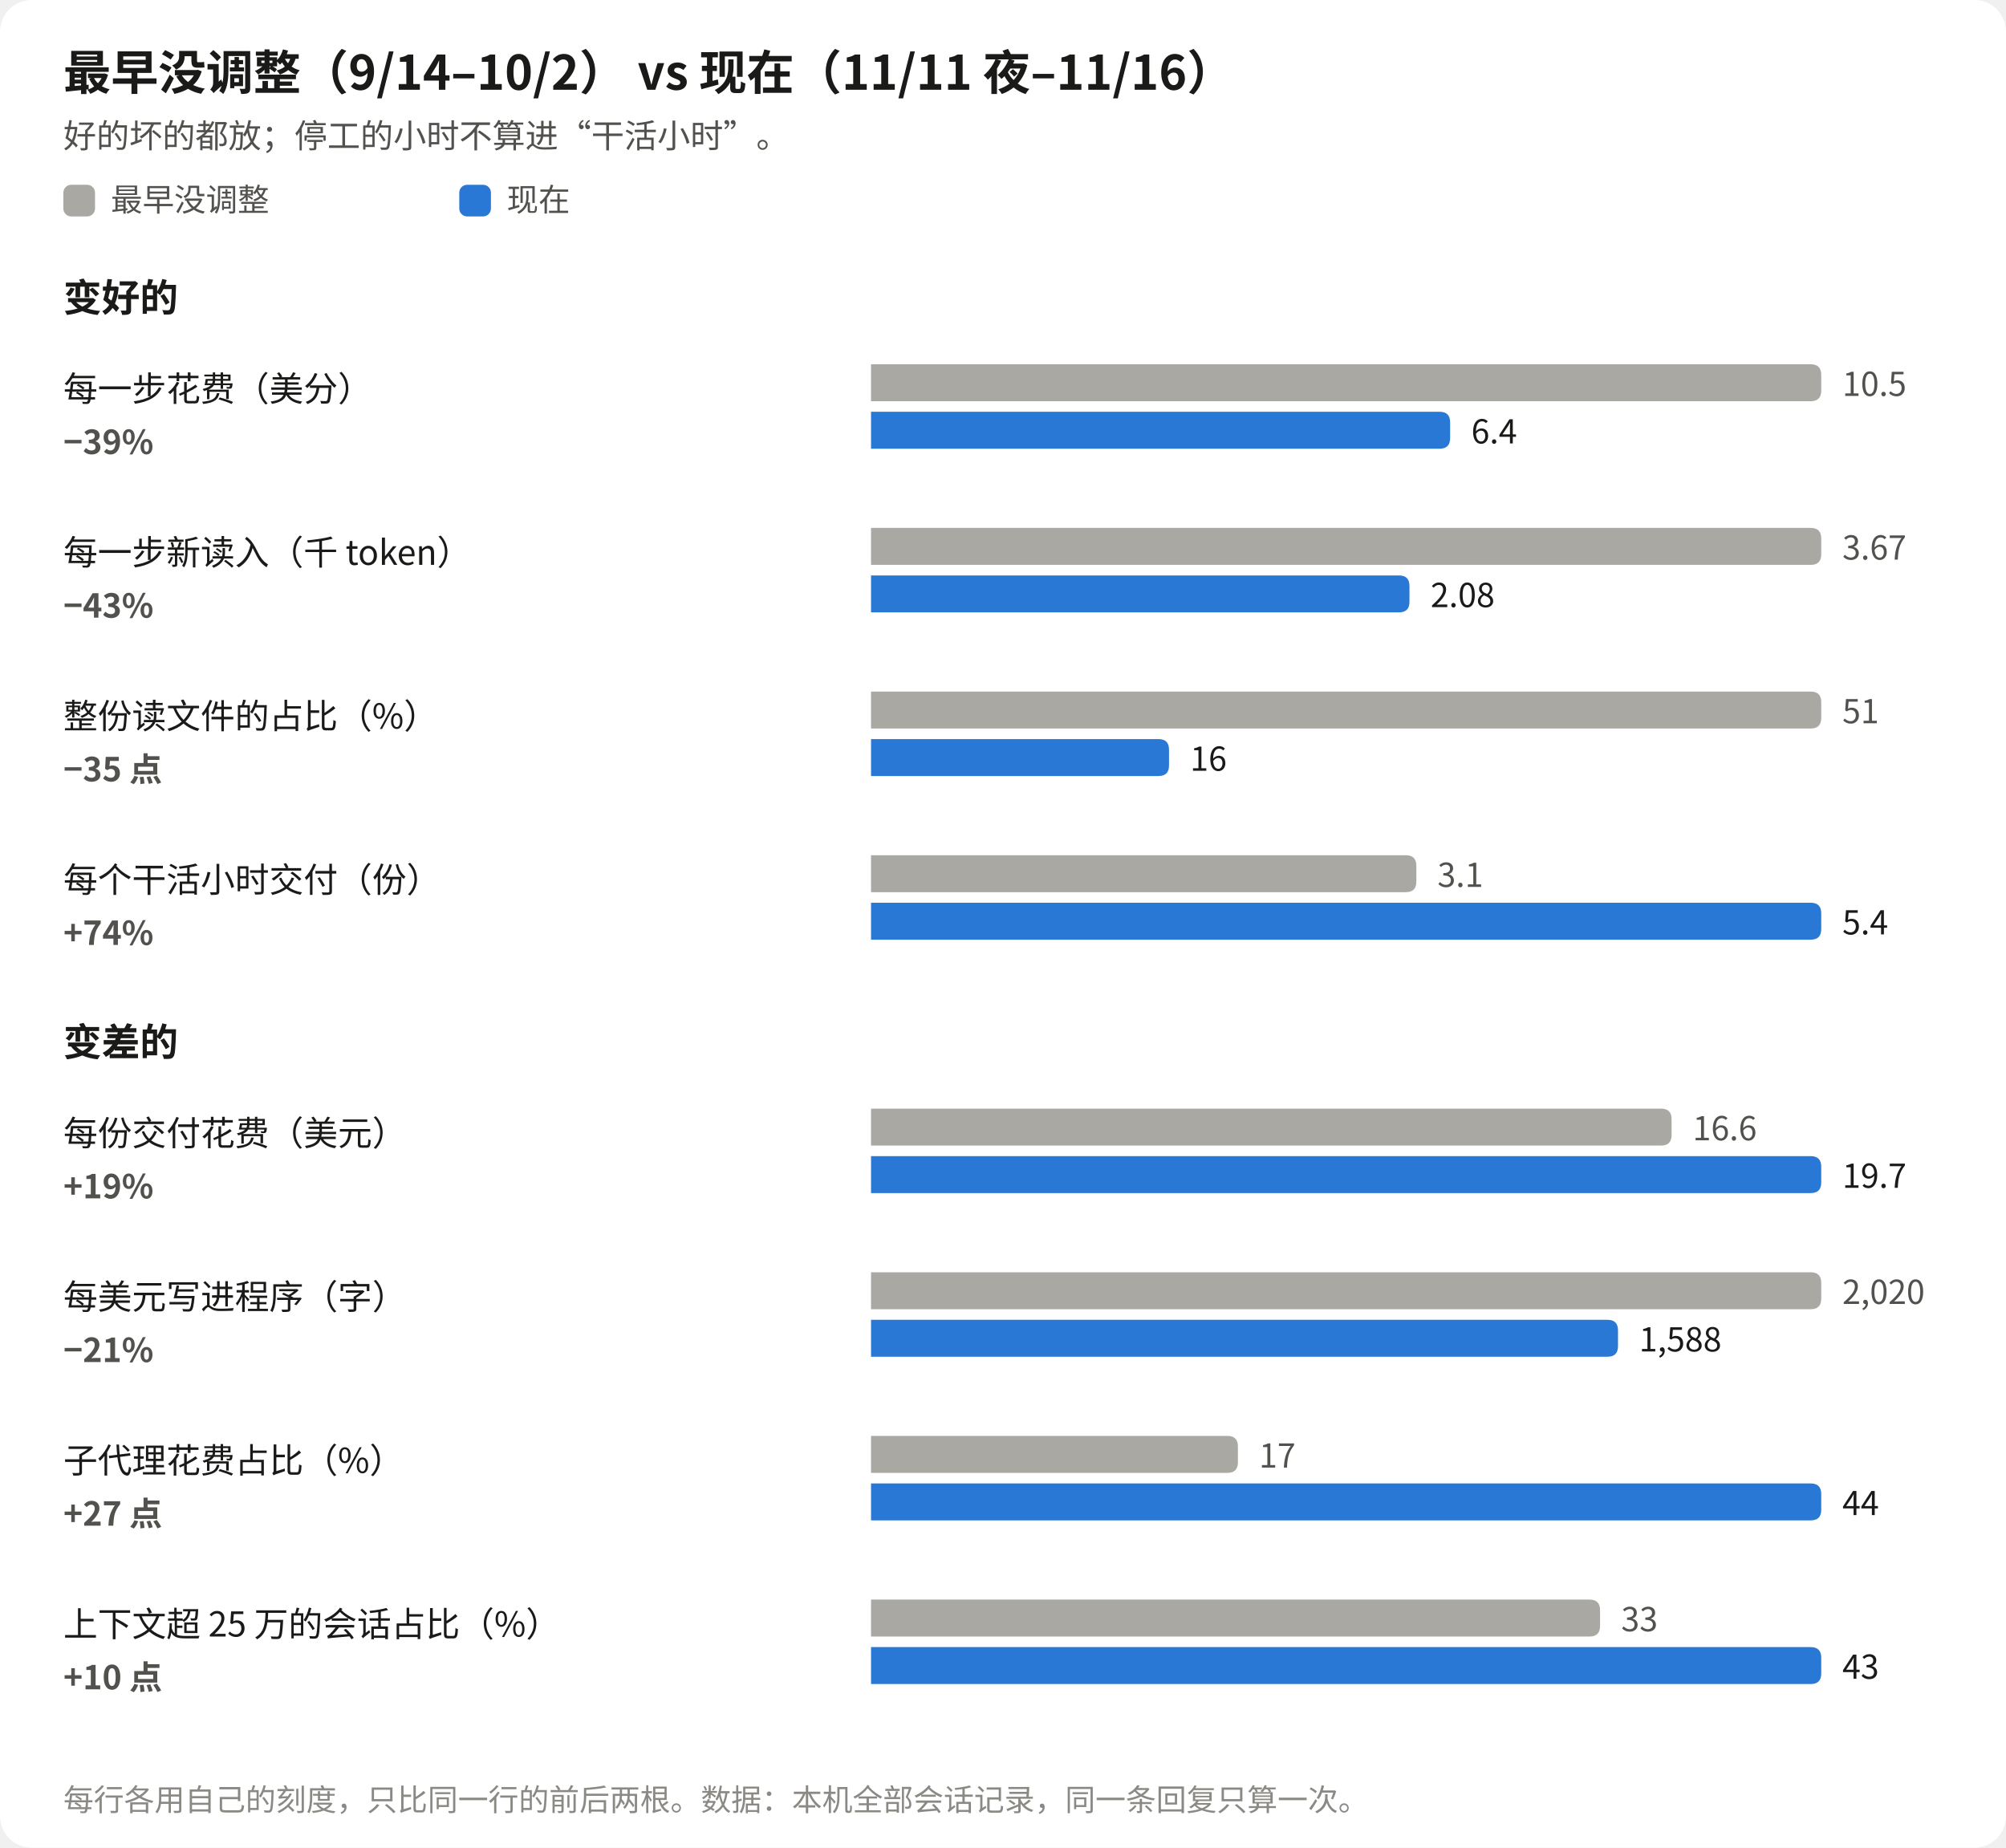
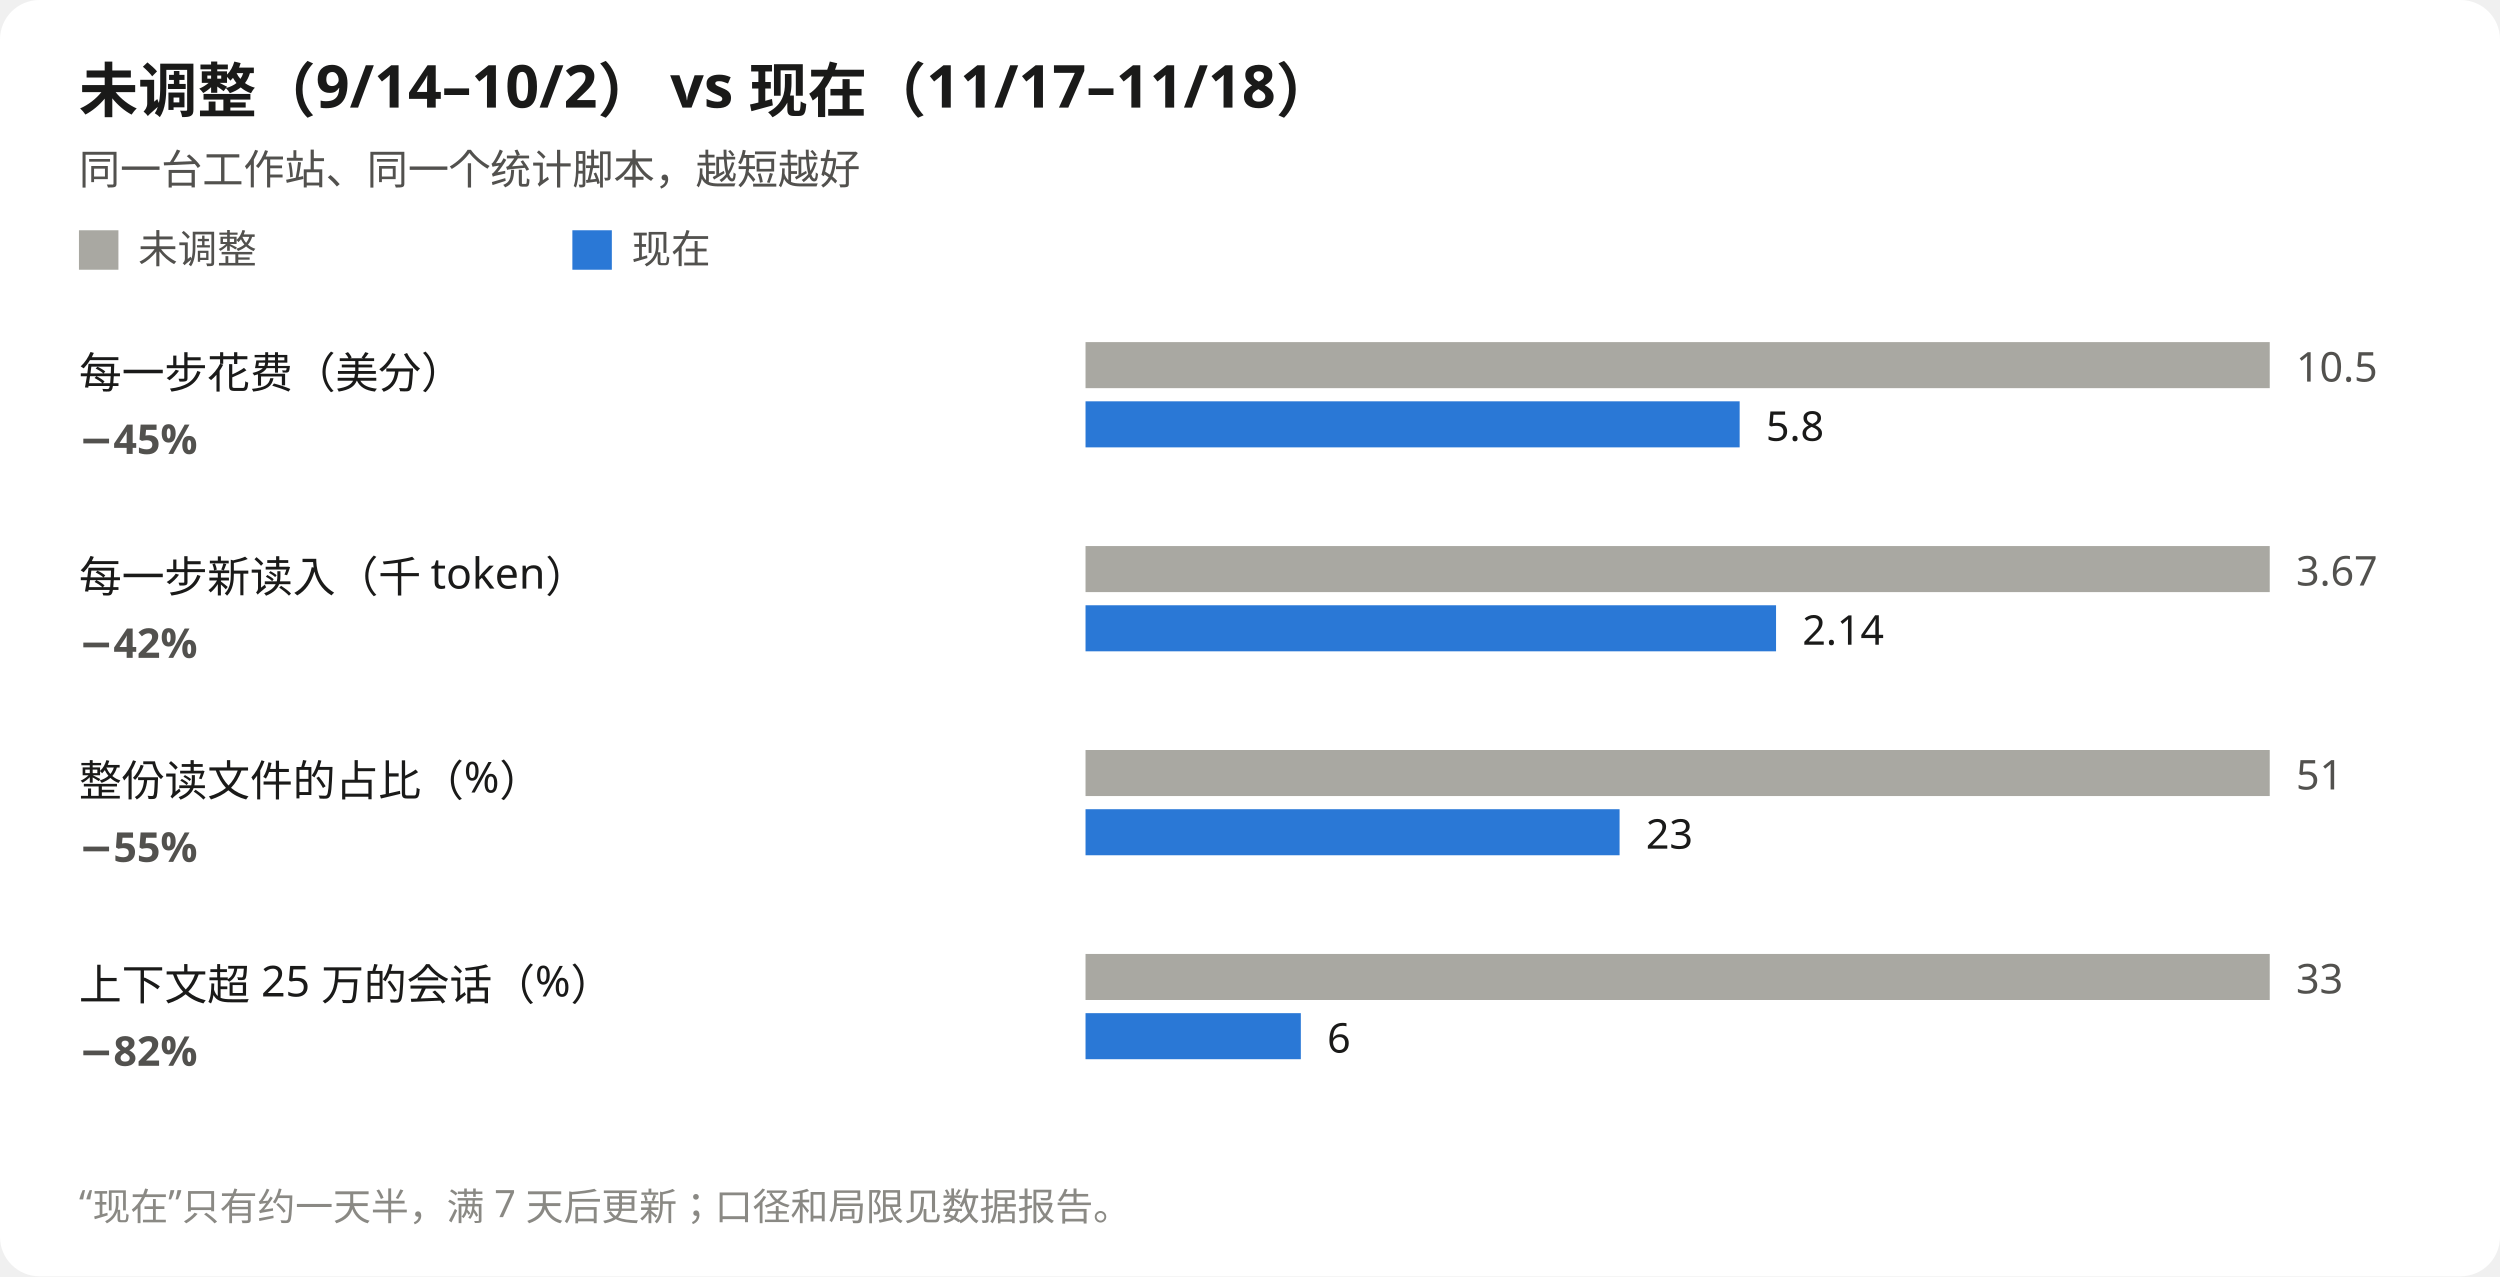
- <svg xmlns="http://www.w3.org/2000/svg" width="760" height="700" viewBox="0 0 760 700" font-family="'PingFang SC','Microsoft YaHei','Noto Sans CJK SC','Noto Sans SC',system-ui,sans-serif">
-   <rect width="760" height="700" rx="12" fill="#ffffff" />
-   <text x="24" y="34" font-size="18" fill="#1a1a19" font-weight="700">最早没调整（9/14–10/2） vs 现在（11/11 夜–11/16）</text>
-   <text x="24" y="56" font-size="12.5" fill="#52514e">好的坏的都放；停工的小时不算进“干活小时”。</text>
-   <rect x="24" y="70" width="12" height="12" rx="3" fill="#a9a8a2" />
-   <text x="42" y="80" font-size="12" fill="#52514e">最早没调整</text>
-   <rect x="174" y="70" width="12" height="12" rx="3" fill="#2a78d6" />
+ <svg xmlns="http://www.w3.org/2000/svg" width="760" height="388" viewBox="0 0 760 388" font-family="system-ui,sans-serif">
+   <rect width="760" height="388" rx="12" fill="#ffffff" />
+   <text x="24" y="34" font-size="18" fill="#1a1a19" font-weight="700">未调整（9/14–10/2） vs 现在（11/17–11/18）</text>
+   <text x="24" y="56" font-size="12.5" fill="#52514e">同一台工作站、同一个统计脚本，越短越好</text>
+   <rect x="24" y="70" width="12" height="12" fill="#a9a8a2" />
+   <text x="42" y="80" font-size="12" fill="#52514e">未调整</text>
+   <rect x="174" y="70" width="12" height="12" fill="#2a78d6" />
  <text x="192" y="80" font-size="12" fill="#52514e">现在</text>
-   <text x="24" y="118" font-size="14.5" fill="#1a1a19" font-weight="700">变好的</text>
-   <text x="24" y="152" font-size="13" fill="#1a1a19">每一步花费（美分）</text>
-   <text x="24" y="172" font-size="12.5" fill="#52514e" font-weight="700">−39%</text>
-   <path d="M330,138H686q4,0 4,4V148q0,4 -4,4H330Z" fill="#a9a8a2" />
-   <text x="698" y="150" font-size="12.5" fill="#52514e">10.5</text>
-   <path d="M330,156H545.4q4,0 4,4V166q0,4 -4,4H330Z" fill="#2a78d6" />
-   <text x="557.4" y="168" font-size="12.5" fill="#1a1a19">6.4</text>
-   <text x="24" y="214" font-size="13" fill="#1a1a19">每一步新读入（千 token）</text>
-   <text x="24" y="234" font-size="12.5" fill="#52514e" font-weight="700">−43%</text>
-   <path d="M330,200H686q4,0 4,4V210q0,4 -4,4H330Z" fill="#a9a8a2" />
-   <text x="698" y="212" font-size="12.5" fill="#52514e">3.67</text>
-   <path d="M330,218H530.0q4,0 4,4V228q0,4 -4,4H330Z" fill="#2a78d6" />
-   <text x="542.0" y="230" font-size="12.5" fill="#1a1a19">2.08</text>
-   <text x="24" y="276" font-size="13" fill="#1a1a19">整份读文件的占比（%）</text>
-   <text x="24" y="296" font-size="12.5" fill="#52514e" font-weight="700">−35 点</text>
-   <path d="M330,262H686q4,0 4,4V272q0,4 -4,4H330Z" fill="#a9a8a2" />
-   <text x="698" y="274" font-size="12.5" fill="#52514e">51</text>
-   <path d="M330,280H438.9q4,0 4,4V290q0,4 -4,4H330Z" fill="#2a78d6" />
-   <text x="450.9" y="292" font-size="12.5" fill="#1a1a19">16</text>
-   <text x="24" y="338" font-size="13" fill="#1a1a19">每个干活小时交付（份）</text>
-   <text x="24" y="358" font-size="12.5" fill="#52514e" font-weight="700">+74%</text>
-   <path d="M330,324H532.6q4,0 4,4V334q0,4 -4,4H330Z" fill="#a9a8a2" />
-   <text x="544.6" y="336" font-size="12.5" fill="#52514e">3.1</text>
-   <path d="M330,342H686q4,0 4,4V352q0,4 -4,4H330Z" fill="#2a78d6" />
-   <text x="698" y="354" font-size="12.5" fill="#1a1a19">5.4</text>
-   <text x="24" y="400" font-size="14.5" fill="#1a1a19" font-weight="700">变差的</text>
-   <text x="24" y="434" font-size="13" fill="#1a1a19">每份交付花费（美元）</text>
-   <text x="24" y="454" font-size="12.5" fill="#52514e" font-weight="700">+19%</text>
-   <path d="M330,420H629.3q4,0 4,4V430q0,4 -4,4H330Z" fill="#a9a8a2" />
-   <text x="641.3" y="432" font-size="12.5" fill="#52514e">16.6</text>
-   <path d="M330,438H686q4,0 4,4V448q0,4 -4,4H330Z" fill="#2a78d6" />
-   <text x="698" y="450" font-size="12.5" fill="#1a1a19">19.7</text>
-   <text x="24" y="496" font-size="13" fill="#1a1a19">每美元写进程序（字）</text>
-   <text x="24" y="516" font-size="12.5" fill="#52514e" font-weight="700">−21%</text>
-   <path d="M330,482H686q4,0 4,4V492q0,4 -4,4H330Z" fill="#a9a8a2" />
-   <text x="698" y="494" font-size="12.5" fill="#52514e">2,020</text>
-   <path d="M330,500H609.0q4,0 4,4V510q0,4 -4,4H330Z" fill="#2a78d6" />
-   <text x="621.0" y="512" font-size="12.5" fill="#1a1a19">1,588</text>
-   <text x="24" y="558" font-size="13" fill="#1a1a19">子代理花费占比（%）</text>
-   <text x="24" y="578" font-size="12.5" fill="#52514e" font-weight="700">+27 点</text>
-   <path d="M330,544H465.0q4,0 4,4V554q0,4 -4,4H330Z" fill="#a9a8a2" />
-   <text x="477.0" y="556" font-size="12.5" fill="#52514e">17</text>
-   <path d="M330,562H686q4,0 4,4V572q0,4 -4,4H330Z" fill="#2a78d6" />
-   <text x="698" y="574" font-size="12.5" fill="#1a1a19">44</text>
-   <text x="24" y="620" font-size="13" fill="#1a1a19">上下文超 25 万的会话占比（%）</text>
-   <text x="24" y="640" font-size="12.5" fill="#52514e" font-weight="700">+10 点</text>
-   <path d="M330,606H602.2q4,0 4,4V616q0,4 -4,4H330Z" fill="#a9a8a2" />
-   <text x="614.2" y="618" font-size="12.5" fill="#52514e">33</text>
-   <path d="M330,624H686q4,0 4,4V634q0,4 -4,4H330Z" fill="#2a78d6" />
-   <text x="698" y="636" font-size="12.5" fill="#1a1a19">43</text>
-   <text x="24" y="686" font-size="11.5" fill="#8a8984">每行各用自己的刻度，只比同一行的前后两根。数据：本机全部会话记录，同一条回复只算一次。</text>
+   <text x="24" y="118" font-size="13" fill="#1a1a19">每一步花费（美分）</text>
+   <text x="24" y="138" font-size="12.5" fill="#52514e" font-weight="700">−45%</text>
+   <rect x="330" y="104" width="360" height="14" fill="#a9a8a2" />
+   <text x="698" y="116" font-size="12.5" fill="#52514e">10.5</text>
+   <rect x="330" y="122" width="198.857" height="14" fill="#2a78d6" />
+   <text x="536.857" y="134" font-size="12.5" fill="#1a1a19">5.8</text>
+   <text x="24" y="180" font-size="13" fill="#1a1a19">每一步新读入（千 token）</text>
+   <text x="24" y="200" font-size="12.5" fill="#52514e" font-weight="700">−42%</text>
+   <rect x="330" y="166" width="360" height="14" fill="#a9a8a2" />
+   <text x="698" y="178" font-size="12.5" fill="#52514e">3.67</text>
+   <rect x="330" y="184" width="209.918" height="14" fill="#2a78d6" />
+   <text x="547.918" y="196" font-size="12.5" fill="#1a1a19">2.14</text>
+   <text x="24" y="242" font-size="13" fill="#1a1a19">整份读文件的占比（%）</text>
+   <text x="24" y="262" font-size="12.5" fill="#52514e" font-weight="700">−55%</text>
+   <rect x="330" y="228" width="360" height="14" fill="#a9a8a2" />
+   <text x="698" y="240" font-size="12.5" fill="#52514e">51</text>
+   <rect x="330" y="246" width="162.353" height="14" fill="#2a78d6" />
+   <text x="500.353" y="258" font-size="12.5" fill="#1a1a19">23</text>
+   <text x="24" y="304" font-size="13" fill="#1a1a19">上下文超 25 万的会话（%）</text>
+   <text x="24" y="324" font-size="12.5" fill="#52514e" font-weight="700">−82%</text>
+   <rect x="330" y="290" width="360" height="14" fill="#a9a8a2" />
+   <text x="698" y="302" font-size="12.5" fill="#52514e">33</text>
+   <rect x="330" y="308" width="65.454" height="14" fill="#2a78d6" />
+   <text x="403.455" y="320" font-size="12.5" fill="#1a1a19">6</text>
+   <text x="24" y="370" font-size="11.5" fill="#8a8984">“现在”只有约一天半，满 7 天后更新；口径和局限见数据报告。</text>
</svg>
